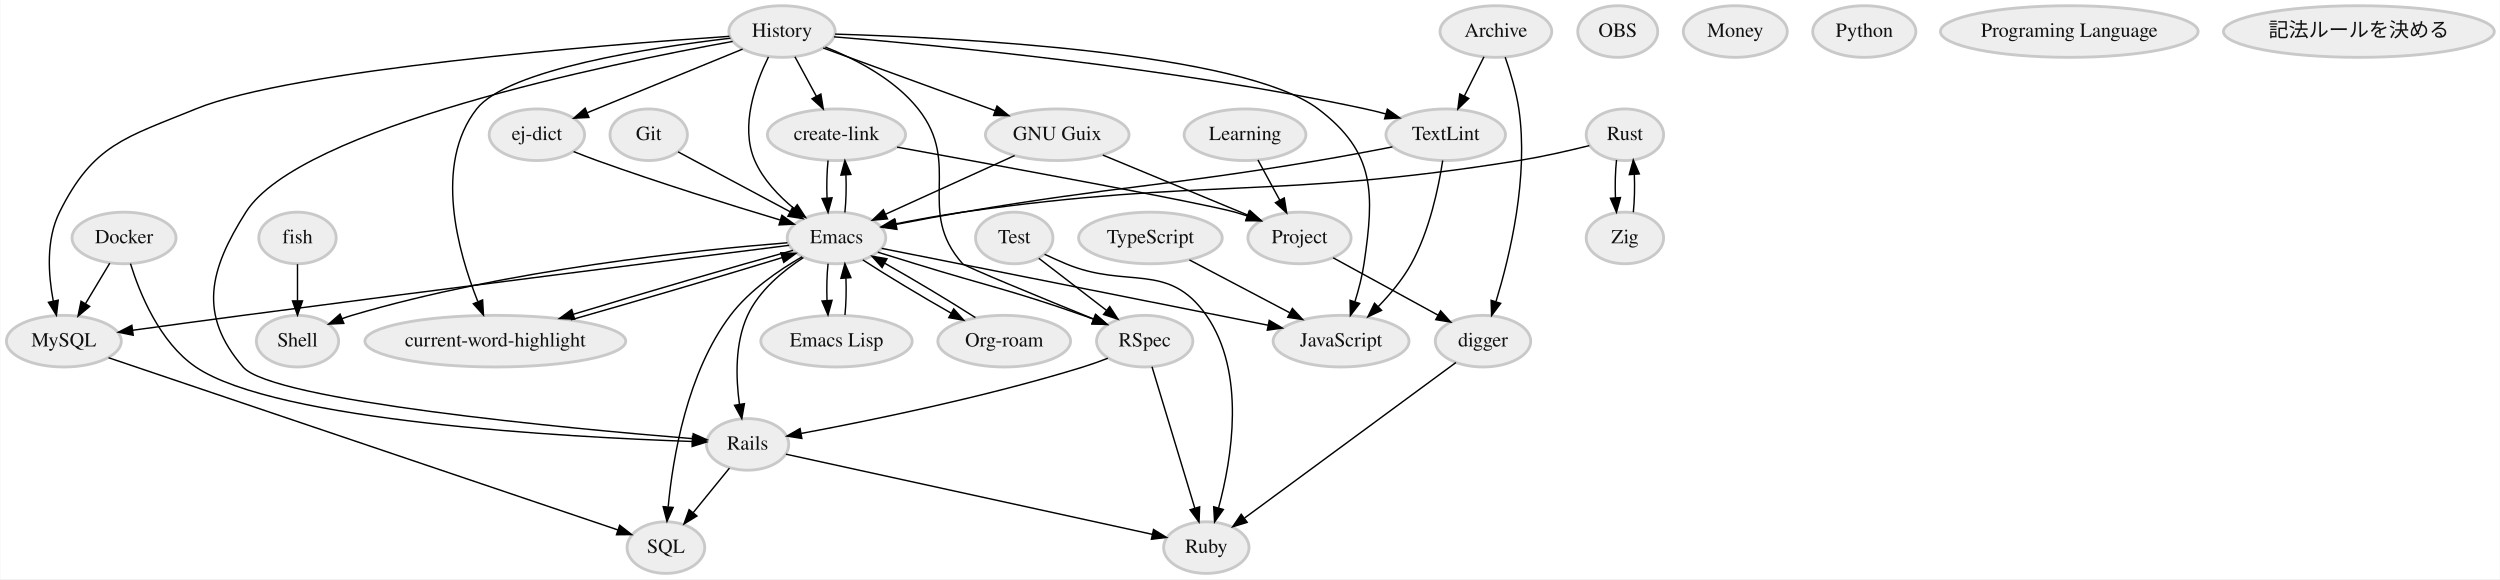
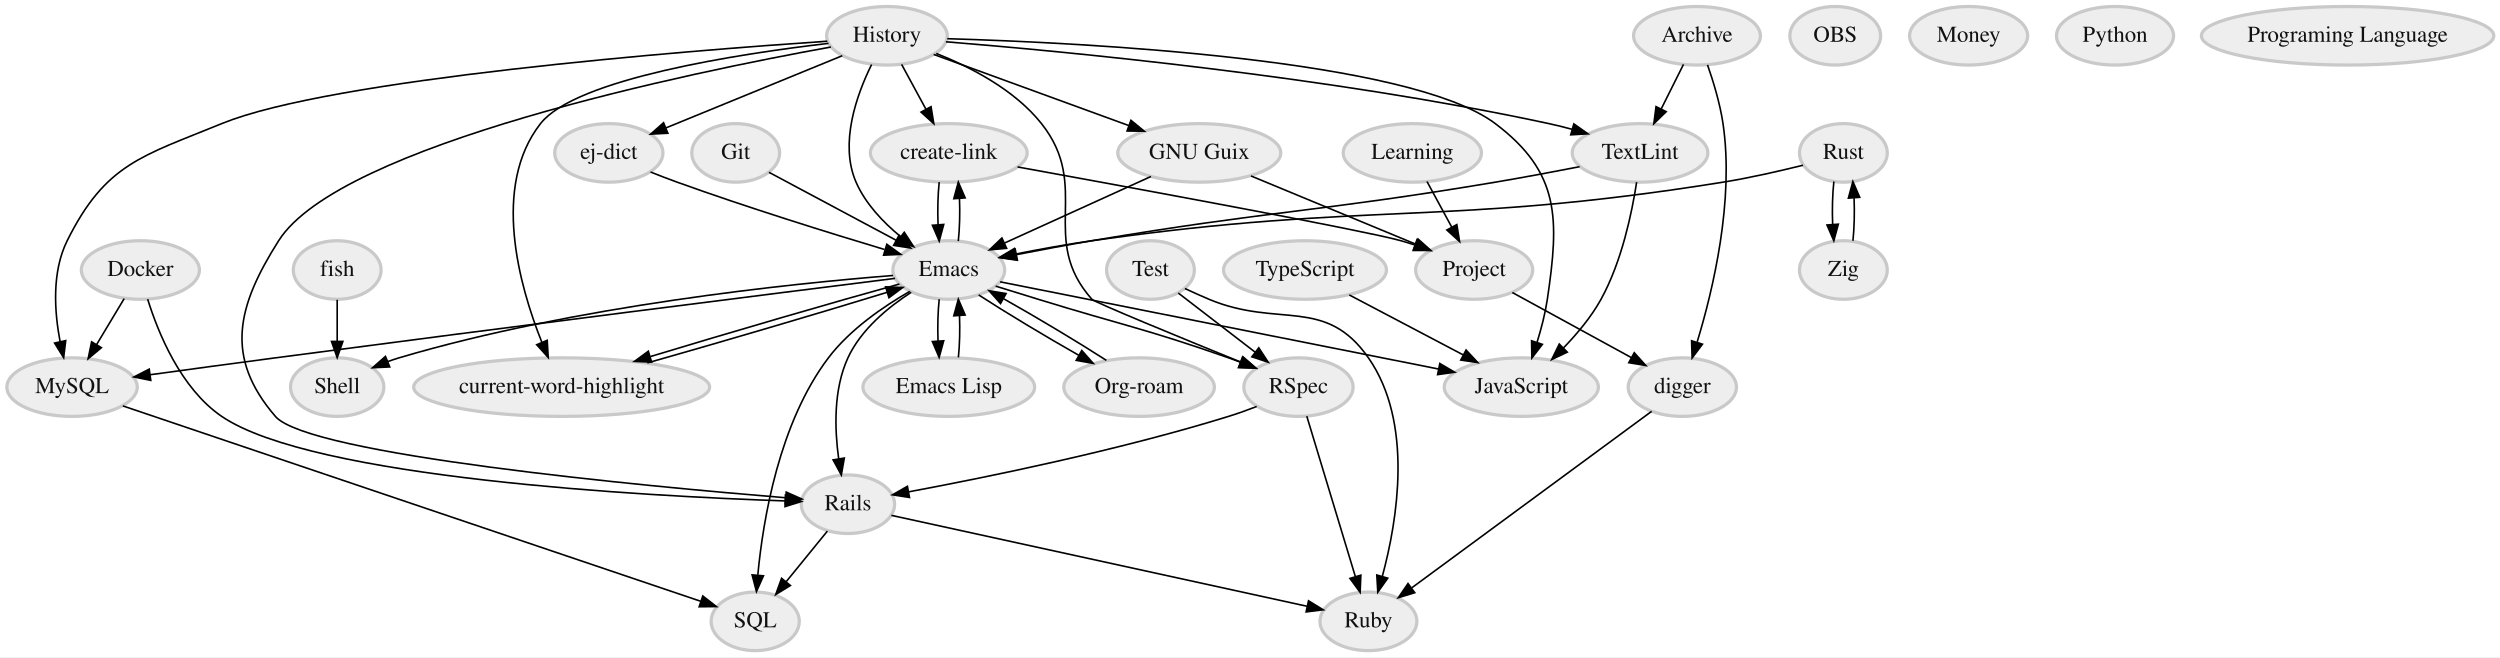
- <svg xmlns="http://www.w3.org/2000/svg" xmlns:xlink="http://www.w3.org/1999/xlink" width="1744pt" height="404pt" viewBox="0.00 0.00 1743.54 404.00">
+ <svg xmlns="http://www.w3.org/2000/svg" xmlns:xlink="http://www.w3.org/1999/xlink" width="1537pt" height="404pt" viewBox="0.00 0.00 1536.99 404.00">
  <g id="graph0" class="graph" transform="scale(1 1) rotate(0) translate(4 400)">
-     <polygon fill="white" stroke="transparent" points="-4,4 -4,-400 1739.54,-400 1739.54,4 -4,4" />
+     <polygon fill="white" stroke="transparent" points="-4,4 -4,-400 1532.99,-400 1532.99,4 -4,4" />
    <g id="node1" class="node">
      <g id="a_node1">
        <a xlink:href="org-protocol://roam-node?node=f0cefeef-6f99-4ce2-bff7-db6e508f2c84" xlink:title="create-link">
          <ellipse fill="#eeeeee" stroke="#c9c9c9" stroke-width="2" cx="579.3" cy="-306" rx="48.19" ry="18" />
          <text text-anchor="middle" x="579.3" y="-302.3" font-family="Times,serif" font-size="14.00" fill="#111111">create-link</text>
        </a>
      </g>
    </g>
    <g id="node2" class="node">
      <g id="a_node2">
        <a xlink:href="org-protocol://roam-node?node=a9fab970-2057-48ce-95ee-19964d639a38" xlink:title="Project">
          <ellipse fill="#eeeeee" stroke="#c9c9c9" stroke-width="2" cx="902.3" cy="-234" rx="36" ry="18" />
          <text text-anchor="middle" x="902.3" y="-230.3" font-family="Times,serif" font-size="14.00" fill="#111111">Project</text>
        </a>
      </g>
    </g>
    <g id="edge1" class="edge">
      <path fill="none" stroke="black" d="M621.58,-297.36C693.7,-284.25 834.92,-258.31 857.3,-252 860.08,-251.21 862.94,-250.33 865.8,-249.39" />
      <polygon fill="black" stroke="black" points="867.14,-252.63 875.42,-246.02 864.83,-246.02 867.14,-252.63" />
    </g>
    <g id="node3" class="node">
      <g id="a_node3">
        <a xlink:href="org-protocol://roam-node?node=1ad8c3d5-97ba-4905-be11-e6f2626127ad" xlink:title="Emacs">
          <ellipse fill="#eeeeee" stroke="#c9c9c9" stroke-width="2" cx="579.3" cy="-234" rx="34.39" ry="18" />
          <text text-anchor="middle" x="579.3" y="-230.3" font-family="Times,serif" font-size="14.00" fill="#111111">Emacs</text>
        </a>
      </g>
    </g>
    <g id="edge2" class="edge">
      <path fill="none" stroke="black" d="M573.42,-288.05C572.59,-280.23 572.35,-270.75 572.71,-261.98" />
      <polygon fill="black" stroke="black" points="576.21,-262.01 573.43,-251.79 569.23,-261.51 576.21,-262.01" />
    </g>
    <g id="node6" class="node">
      <g id="a_node6">
        <a xlink:href="org-protocol://roam-node?node=70f249a8-f8c8-4a7e-978c-8ff04ffd09c0" xlink:title="digger">
          <ellipse fill="#eeeeee" stroke="#c9c9c9" stroke-width="2" cx="1030.3" cy="-162" rx="33.29" ry="18" />
          <text text-anchor="middle" x="1030.3" y="-158.3" font-family="Times,serif" font-size="14.00" fill="#111111">digger</text>
        </a>
      </g>
    </g>
    <g id="edge30" class="edge">
      <path fill="none" stroke="black" d="M925.77,-220.16C946.33,-208.92 976.35,-192.5 998.95,-180.14" />
      <polygon fill="black" stroke="black" points="1000.73,-183.16 1007.83,-175.29 997.37,-177.02 1000.73,-183.16" />
    </g>
    <g id="edge43" class="edge">
      <path fill="none" stroke="black" d="M585.16,-251.79C586,-259.59 586.24,-269.07 585.89,-277.85" />
      <polygon fill="black" stroke="black" points="582.39,-277.83 585.17,-288.05 589.37,-278.33 582.39,-277.83" />
    </g>
    <g id="node4" class="node">
      <g id="a_node4">
        <a xlink:href="org-protocol://roam-node?node=8c81068f-0e51-4d6d-bd1f-392ce8cb3a21" xlink:title="current-word-highlight">
          <ellipse fill="#eeeeee" stroke="#c9c9c9" stroke-width="2" cx="341.3" cy="-162" rx="90.98" ry="18" />
          <text text-anchor="middle" x="341.3" y="-158.3" font-family="Times,serif" font-size="14.00" fill="#111111">current-word-highlight</text>
        </a>
      </g>
    </g>
    <g id="edge42" class="edge">
      <path fill="none" stroke="black" d="M548.97,-225.38C510.4,-214.76 443.38,-195.2 395.86,-180.8" />
      <polygon fill="black" stroke="black" points="396.62,-177.38 386.04,-177.82 394.59,-184.07 396.62,-177.38" />
    </g>
    <g id="node8" class="node">
      <g id="a_node8">
        <a xlink:href="org-protocol://roam-node?node=c7e81fac-9f8b-4538-9851-21d4ff3c2b08" xlink:title="Emacs Lisp">
          <ellipse fill="#eeeeee" stroke="#c9c9c9" stroke-width="2" cx="579.3" cy="-162" rx="52.79" ry="18" />
          <text text-anchor="middle" x="579.3" y="-158.3" font-family="Times,serif" font-size="14.00" fill="#111111">Emacs Lisp</text>
        </a>
      </g>
    </g>
    <g id="edge39" class="edge">
      <path fill="none" stroke="black" d="M573.42,-216.05C572.6,-208.35 572.36,-199.03 572.69,-190.36" />
      <polygon fill="black" stroke="black" points="576.19,-190.49 573.38,-180.28 569.21,-190.01 576.19,-190.49" />
    </g>
    <g id="node11" class="node">
      <g id="a_node11">
        <a xlink:href="org-protocol://roam-node?node=7dab097c-60ba-43b9-949f-c58bf3151aa8" xlink:title="MySQL">
          <ellipse fill="#eeeeee" stroke="#c9c9c9" stroke-width="2" cx="40.3" cy="-162" rx="40.09" ry="18" />
          <text text-anchor="middle" x="40.3" y="-158.3" font-family="Times,serif" font-size="14.00" fill="#111111">MySQL</text>
        </a>
      </g>
    </g>
    <g id="edge44" class="edge">
      <path fill="none" stroke="black" d="M546.28,-228.86C476.12,-220.05 307,-198.71 165.3,-180 139.86,-176.64 111.52,-172.8 88.27,-169.61" />
      <polygon fill="black" stroke="black" points="88.69,-166.14 78.31,-168.25 87.74,-173.07 88.69,-166.14" />
    </g>
    <g id="node12" class="node">
      <g id="a_node12">
        <a xlink:href="org-protocol://roam-node?node=8b69b8d4-1612-4dc5-8412-96b431fdd101" xlink:title="SQL">
          <ellipse fill="#eeeeee" stroke="#c9c9c9" stroke-width="2" cx="460.3" cy="-18" rx="27.1" ry="18" />
          <text text-anchor="middle" x="460.3" y="-14.3" font-family="Times,serif" font-size="14.00" fill="#111111">SQL</text>
        </a>
      </g>
    </g>
    <g id="edge45" class="edge">
      <path fill="none" stroke="black" d="M555.36,-220.88C539.23,-211.63 518.55,-197.51 505.3,-180 475.11,-140.12 465.17,-80.96 461.9,-46.56" />
      <polygon fill="black" stroke="black" points="465.37,-46 461.06,-36.32 458.39,-46.57 465.37,-46" />
    </g>
    <g id="node15" class="node">
      <g id="a_node15">
        <a xlink:href="org-protocol://roam-node?node=e04aa1a3-509c-45b2-ac64-53d69c961214" xlink:title="Rails">
          <ellipse fill="#eeeeee" stroke="#c9c9c9" stroke-width="2" cx="517.3" cy="-90" rx="28.7" ry="18" />
          <text text-anchor="middle" x="517.3" y="-86.3" font-family="Times,serif" font-size="14.00" fill="#111111">Rails</text>
        </a>
      </g>
    </g>
    <g id="edge46" class="edge">
      <path fill="none" stroke="black" d="M556.2,-220.31C542.1,-211.15 525.3,-197.36 517.3,-180 508.38,-160.64 509.07,-136.31 511.61,-117.98" />
      <polygon fill="black" stroke="black" points="515.08,-118.4 513.25,-107.96 508.18,-117.26 515.08,-118.4" />
    </g>
    <g id="node18" class="node">
      <g id="a_node18">
        <a xlink:href="org-protocol://roam-node?node=a6980e15-ecee-466e-9ea7-2c0210243c0d" xlink:title="JavaScript">
          <ellipse fill="#eeeeee" stroke="#c9c9c9" stroke-width="2" cx="931.3" cy="-162" rx="47.39" ry="18" />
          <text text-anchor="middle" x="931.3" y="-158.3" font-family="Times,serif" font-size="14.00" fill="#111111">JavaScript</text>
        </a>
      </g>
    </g>
    <g id="edge48" class="edge">
      <path fill="none" stroke="black" d="M610.84,-226.73C671.85,-214.6 806.45,-187.83 880.32,-173.14" />
      <polygon fill="black" stroke="black" points="881.2,-176.53 890.33,-171.15 879.83,-169.67 881.2,-176.53" />
    </g>
    <g id="node19" class="node">
      <g id="a_node19">
        <a xlink:href="org-protocol://roam-node?node=afccf86d-70b8-44c0-86a8-cdac25f7dfd3" xlink:title="RSpec">
          <ellipse fill="#eeeeee" stroke="#c9c9c9" stroke-width="2" cx="794.3" cy="-162" rx="33.6" ry="18" />
          <text text-anchor="middle" x="794.3" y="-158.3" font-family="Times,serif" font-size="14.00" fill="#111111">RSpec</text>
        </a>
      </g>
    </g>
    <g id="edge47" class="edge">
      <path fill="none" stroke="black" d="M608.12,-224.08C616.56,-221.47 625.8,-218.62 634.3,-216 686.29,-199.97 699.96,-198.02 751.3,-180 753.68,-179.16 756.13,-178.27 758.59,-177.36" />
      <polygon fill="black" stroke="black" points="759.94,-180.59 768.04,-173.76 757.45,-174.05 759.94,-180.59" />
    </g>
    <g id="node21" class="node">
      <g id="a_node21">
        <a xlink:href="org-protocol://roam-node?node=585d3b5e-989d-4363-bcc3-894402fcfcf9" xlink:title="Shell">
          <ellipse fill="#eeeeee" stroke="#c9c9c9" stroke-width="2" cx="203.3" cy="-162" rx="28.7" ry="18" />
          <text text-anchor="middle" x="203.3" y="-158.3" font-family="Times,serif" font-size="14.00" fill="#111111">Shell</text>
        </a>
      </g>
    </g>
    <g id="edge40" class="edge">
      <path fill="none" stroke="black" d="M545.06,-230.64C483.27,-225.73 349.5,-212.07 241.3,-180 239.02,-179.32 236.69,-178.54 234.38,-177.69" />
      <polygon fill="black" stroke="black" points="235.61,-174.41 225.02,-173.9 232.98,-180.9 235.61,-174.41" />
    </g>
    <g id="node26" class="node">
      <g id="a_node26">
        <a xlink:href="org-protocol://roam-node?node=815a2c31-7ddb-40ad-bae0-f84e1cfd8de1" xlink:title="Org-roam">
          <ellipse fill="#eeeeee" stroke="#c9c9c9" stroke-width="2" cx="696.3" cy="-162" rx="46.29" ry="18" />
          <text text-anchor="middle" x="696.3" y="-158.3" font-family="Times,serif" font-size="14.00" fill="#111111">Org-roam</text>
        </a>
      </g>
    </g>
    <g id="edge41" class="edge">
      <path fill="none" stroke="black" d="M597.68,-218.67C614.22,-207.93 638.76,-193.16 659.28,-181.53" />
      <polygon fill="black" stroke="black" points="661.07,-184.54 668.09,-176.6 657.65,-178.43 661.07,-184.54" />
    </g>
    <g id="edge3" class="edge">
      <path fill="none" stroke="black" d="M393.96,-176.87C438.65,-189.51 501.55,-208.03 541.43,-220.29" />
      <polygon fill="black" stroke="black" points="540.46,-223.65 551.05,-223.27 542.53,-216.97 540.46,-223.65" />
    </g>
    <g id="node5" class="node">
      <g id="a_node5">
        <a xlink:href="org-protocol://roam-node?node=d694ecaa-6a8b-4669-a95c-f76de6dcbd2c" xlink:title="GNU Guix">
          <ellipse fill="#eeeeee" stroke="#c9c9c9" stroke-width="2" cx="733.3" cy="-306" rx="50.09" ry="18" />
          <text text-anchor="middle" x="733.3" y="-302.3" font-family="Times,serif" font-size="14.00" fill="#111111">GNU Guix</text>
        </a>
      </g>
    </g>
    <g id="edge4" class="edge">
      <path fill="none" stroke="black" d="M765.08,-291.83C793.9,-279.9 836.34,-262.32 866.37,-249.88" />
      <polygon fill="black" stroke="black" points="867.76,-253.1 875.65,-246.03 865.08,-246.63 867.76,-253.1" />
    </g>
    <g id="edge5" class="edge">
      <path fill="none" stroke="black" d="M703.6,-291.5C677.92,-279.83 640.76,-262.94 613.76,-250.67" />
      <polygon fill="black" stroke="black" points="614.87,-247.33 604.32,-246.37 611.97,-253.7 614.87,-247.33" />
    </g>
    <g id="node7" class="node">
      <g id="a_node7">
        <a xlink:href="org-protocol://roam-node?node=cfd092c4-1bb2-43d3-88b1-9f647809e546" xlink:title="Ruby">
          <ellipse fill="#eeeeee" stroke="#c9c9c9" stroke-width="2" cx="837.3" cy="-18" rx="29.8" ry="18" />
          <text text-anchor="middle" x="837.3" y="-14.3" font-family="Times,serif" font-size="14.00" fill="#111111">Ruby</text>
        </a>
      </g>
    </g>
    <g id="edge6" class="edge">
      <path fill="none" stroke="black" d="M1011.44,-147.13C976.96,-121.76 903.66,-67.83 864.04,-38.68" />
      <polygon fill="black" stroke="black" points="865.79,-35.62 855.66,-32.51 861.64,-41.26 865.79,-35.62" />
    </g>
    <g id="edge7" class="edge">
      <path fill="none" stroke="black" d="M585.21,-180.28C586.01,-188.03 586.24,-197.36 585.89,-206.01" />
      <polygon fill="black" stroke="black" points="582.39,-205.83 585.17,-216.05 589.37,-206.33 582.39,-205.83" />
    </g>
    <g id="node9" class="node">
      <g id="a_node9">
        <a xlink:href="org-protocol://roam-node?node=02b46258-7650-4a02-9f0e-c422555b29d0" xlink:title="Archive">
          <ellipse fill="#eeeeee" stroke="#c9c9c9" stroke-width="2" cx="1039.3" cy="-378" rx="38.99" ry="18" />
          <text text-anchor="middle" x="1039.3" y="-374.3" font-family="Times,serif" font-size="14.00" fill="#111111">Archive</text>
        </a>
      </g>
    </g>
    <g id="edge9" class="edge">
      <path fill="none" stroke="black" d="M1045.78,-360.1C1049.37,-349.84 1053.47,-336.36 1055.3,-324 1062.28,-276.74 1049.16,-221.75 1039.43,-189.81" />
      <polygon fill="black" stroke="black" points="1042.65,-188.39 1036.3,-179.91 1035.98,-190.5 1042.65,-188.39" />
    </g>
    <g id="node10" class="node">
      <g id="a_node10">
        <a xlink:href="org-protocol://roam-node?node=d3394774-aba5-4167-bd18-f194eb2bd9ed" xlink:title="TextLint">
          <ellipse fill="#eeeeee" stroke="#c9c9c9" stroke-width="2" cx="1004.3" cy="-306" rx="41.69" ry="18" />
          <text text-anchor="middle" x="1004.3" y="-302.3" font-family="Times,serif" font-size="14.00" fill="#111111">TextLint</text>
        </a>
      </g>
    </g>
    <g id="edge8" class="edge">
      <path fill="none" stroke="black" d="M1031,-360.41C1026.92,-352.25 1021.91,-342.22 1017.33,-333.07" />
      <polygon fill="black" stroke="black" points="1020.38,-331.34 1012.77,-323.96 1014.12,-334.47 1020.38,-331.34" />
    </g>
    <g id="edge32" class="edge">
      <path fill="none" stroke="black" d="M967.12,-297.52C951.19,-294.41 932.36,-290.87 915.3,-288 805.46,-269.55 777.12,-270.57 667.3,-252 652.23,-249.45 635.78,-246.36 621.22,-243.51" />
      <polygon fill="black" stroke="black" points="621.49,-240 611,-241.5 620.14,-246.87 621.49,-240" />
    </g>
    <g id="edge31" class="edge">
      <path fill="none" stroke="black" d="M1002.2,-288.02C999.35,-269.4 993.07,-239.11 980.3,-216 974.3,-205.14 965.61,-194.76 957.21,-186.1" />
      <polygon fill="black" stroke="black" points="959.56,-183.5 949.98,-178.97 954.64,-188.48 959.56,-183.5" />
    </g>
    <g id="edge10" class="edge">
      <path fill="none" stroke="black" d="M71.52,-150.44C148.64,-124.37 347.6,-57.1 426.93,-30.28" />
      <polygon fill="black" stroke="black" points="428.08,-33.59 436.43,-27.07 425.83,-26.96 428.08,-33.59" />
    </g>
    <g id="node13" class="node">
      <g id="a_node13">
        <a xlink:href="org-protocol://roam-node?node=4bfa17d7-18db-47d5-9f3c-5f3bb3c3231f" xlink:title="ej-dict">
          <ellipse fill="#eeeeee" stroke="#c9c9c9" stroke-width="2" cx="370.3" cy="-306" rx="33.29" ry="18" />
          <text text-anchor="middle" x="370.3" y="-302.3" font-family="Times,serif" font-size="14.00" fill="#111111">ej-dict</text>
        </a>
      </g>
    </g>
    <g id="edge11" class="edge">
      <path fill="none" stroke="black" d="M395.94,-294.25C401.31,-292.11 406.97,-289.92 412.3,-288 455.48,-272.44 505.77,-256.81 539.79,-246.6" />
      <polygon fill="black" stroke="black" points="541.22,-249.82 549.8,-243.61 539.22,-243.11 541.22,-249.82" />
    </g>
    <g id="node14" class="node">
      <g id="a_node14">
        <a xlink:href="org-protocol://roam-node?node=a23ceb84-e89a-4905-b931-1944a0b828b7" xlink:title="Learning">
          <ellipse fill="#eeeeee" stroke="#c9c9c9" stroke-width="2" cx="864.3" cy="-306" rx="42.49" ry="18" />
          <text text-anchor="middle" x="864.3" y="-302.3" font-family="Times,serif" font-size="14.00" fill="#111111">Learning</text>
        </a>
      </g>
    </g>
    <g id="edge12" class="edge">
      <path fill="none" stroke="black" d="M873.3,-288.41C877.85,-280.04 883.45,-269.71 888.52,-260.37" />
      <polygon fill="black" stroke="black" points="891.66,-261.93 893.36,-251.47 885.51,-258.59 891.66,-261.93" />
    </g>
    <g id="edge13" class="edge">
      <path fill="none" stroke="black" d="M544.03,-83.15C600.92,-70.71 734.12,-41.57 799.6,-27.25" />
      <polygon fill="black" stroke="black" points="800.48,-30.64 809.51,-25.08 798.99,-23.8 800.48,-30.64" />
    </g>
    <g id="edge14" class="edge">
      <path fill="none" stroke="black" d="M504.65,-73.46C497.19,-64.31 487.62,-52.55 479.28,-42.31" />
      <polygon fill="black" stroke="black" points="481.94,-40.04 472.91,-34.49 476.51,-44.46 481.94,-40.04" />
    </g>
    <g id="node16" class="node">
      <g id="a_node16">
        <a xlink:href="org-protocol://roam-node?node=1658782a-d331-464b-9fd7-1f8233b8b7f8" xlink:title="Docker">
          <ellipse fill="#eeeeee" stroke="#c9c9c9" stroke-width="2" cx="82.3" cy="-234" rx="36.29" ry="18" />
          <text text-anchor="middle" x="82.3" y="-230.3" font-family="Times,serif" font-size="14.00" fill="#111111">Docker</text>
        </a>
      </g>
    </g>
    <g id="edge16" class="edge">
      <path fill="none" stroke="black" d="M72.34,-216.41C67.27,-207.95 60.99,-197.49 55.34,-188.08" />
      <polygon fill="black" stroke="black" points="58.32,-186.24 50.18,-179.47 52.32,-189.85 58.32,-186.24" />
    </g>
    <g id="edge15" class="edge">
      <path fill="none" stroke="black" d="M86.78,-216.08C93.19,-195.44 107.1,-161.16 132.3,-144 188.17,-105.95 392.48,-94.99 478.6,-92.03" />
      <polygon fill="black" stroke="black" points="478.86,-95.52 488.74,-91.7 478.63,-88.53 478.86,-95.52" />
    </g>
    <g id="node17" class="node">
      <g id="a_node17">
        <a xlink:href="org-protocol://roam-node?node=a0f58a2a-e92d-496e-9c81-dc5401ab314f" xlink:title="History">
          <ellipse fill="#eeeeee" stroke="#c9c9c9" stroke-width="2" cx="541.3" cy="-378" rx="37.09" ry="18" />
          <text text-anchor="middle" x="541.3" y="-374.3" font-family="Times,serif" font-size="14.00" fill="#111111">History</text>
        </a>
      </g>
    </g>
    <g id="edge19" class="edge">
      <path fill="none" stroke="black" d="M550.3,-360.41C554.78,-352.16 560.29,-342.01 565.3,-332.78" />
      <polygon fill="black" stroke="black" points="568.4,-334.41 570.09,-323.96 562.24,-331.07 568.4,-334.41" />
    </g>
    <g id="edge17" class="edge">
      <path fill="none" stroke="black" d="M531.85,-360.32C522.79,-341.96 511.88,-311.9 522.3,-288 528.06,-274.77 538.93,-263.36 549.65,-254.55" />
      <polygon fill="black" stroke="black" points="551.94,-257.2 557.73,-248.33 547.67,-251.65 551.94,-257.2" />
    </g>
    <g id="edge18" class="edge">
      <path fill="none" stroke="black" d="M505.35,-373.34C450.48,-366.92 349.89,-351.62 328.3,-324 298.12,-285.39 315.2,-224.47 329.08,-189.69" />
      <polygon fill="black" stroke="black" points="332.42,-190.78 333.05,-180.2 325.96,-188.08 332.42,-190.78" />
    </g>
    <g id="edge21" class="edge">
      <path fill="none" stroke="black" d="M570.04,-366.52C601.83,-354.93 653.38,-336.14 690.05,-322.77" />
      <polygon fill="black" stroke="black" points="691.3,-326.04 699.5,-319.32 688.9,-319.46 691.3,-326.04" />
    </g>
    <g id="edge20" class="edge">
      <path fill="none" stroke="black" d="M577.57,-374.3C649.11,-368.53 813.16,-353.1 948.3,-324 952.96,-323 957.79,-321.79 962.57,-320.49" />
      <polygon fill="black" stroke="black" points="963.6,-323.83 972.26,-317.72 961.68,-317.1 963.6,-323.83" />
    </g>
    <g id="edge25" class="edge">
      <path fill="none" stroke="black" d="M504.61,-374.67C417.32,-368.73 199.55,-351.54 132.3,-324 83.27,-303.92 60.87,-299.44 37.3,-252 27.76,-232.81 29.43,-208.32 32.96,-189.89" />
      <polygon fill="black" stroke="black" points="36.39,-190.6 35.13,-180.08 29.56,-189.09 36.39,-190.6" />
    </g>
    <g id="edge22" class="edge">
      <path fill="none" stroke="black" d="M513.82,-365.75C484.39,-353.71 437.59,-334.55 405.48,-321.4" />
      <polygon fill="black" stroke="black" points="406.6,-318.08 396.02,-317.53 403.95,-324.56 406.6,-318.08" />
    </g>
    <g id="edge23" class="edge">
      <path fill="none" stroke="black" d="M506.84,-371.1C421.56,-355.67 204.8,-311.21 167.3,-252 141.61,-211.44 133.98,-180.39 165.3,-144 185.61,-120.4 392.14,-101.11 479.06,-93.97" />
      <polygon fill="black" stroke="black" points="479.37,-97.46 489.05,-93.16 478.8,-90.48 479.37,-97.46" />
    </g>
    <g id="edge24" class="edge">
      <path fill="none" stroke="black" d="M578.38,-376.21C662.13,-373.74 862.7,-363.71 915.3,-324 955.25,-293.84 954.61,-265.53 947.3,-216 946,-207.21 943.55,-197.86 940.96,-189.5" />
      <polygon fill="black" stroke="black" points="944.24,-188.29 937.78,-179.9 937.6,-190.49 944.24,-188.29" />
    </g>
    <g id="edge26" class="edge">
      <path fill="none" stroke="black" d="M571.56,-367.15C592.61,-358.82 619.74,-344.86 636.3,-324 667.34,-284.88 634.09,-253.3 667.3,-216 668.94,-214.15 721.66,-192.49 758.65,-177.44" />
      <polygon fill="black" stroke="black" points="760.19,-180.59 768.14,-173.59 757.56,-174.11 760.19,-180.59" />
    </g>
    <g id="edge27" class="edge">
      <path fill="none" stroke="black" d="M799.4,-144.15C806.77,-119.81 820.47,-74.57 829.22,-45.67" />
      <polygon fill="black" stroke="black" points="832.65,-46.41 832.2,-35.82 825.95,-44.38 832.65,-46.41" />
    </g>
    <g id="edge28" class="edge">
      <path fill="none" stroke="black" d="M768.6,-150.1C762.96,-147.91 756.97,-145.75 751.3,-144 683.03,-122.91 601.19,-106.29 554.62,-97.62" />
      <polygon fill="black" stroke="black" points="555.15,-94.15 544.68,-95.79 553.88,-101.04 555.15,-94.15" />
    </g>
    <g id="node20" class="node">
      <g id="a_node20">
        <a xlink:href="org-protocol://roam-node?node=847c8c7a-d53c-464c-9172-f5826be47454" xlink:title="fish">
          <ellipse fill="#eeeeee" stroke="#c9c9c9" stroke-width="2" cx="203.3" cy="-234" rx="27" ry="18" />
          <text text-anchor="middle" x="203.3" y="-230.3" font-family="Times,serif" font-size="14.00" fill="#111111">fish</text>
        </a>
      </g>
    </g>
    <g id="edge29" class="edge">
      <path fill="none" stroke="black" d="M203.3,-215.7C203.3,-207.98 203.3,-198.71 203.3,-190.11" />
      <polygon fill="black" stroke="black" points="206.8,-190.1 203.3,-180.1 199.8,-190.1 206.8,-190.1" />
    </g>
    <g id="node22" class="node">
      <g id="a_node22">
        <a xlink:href="org-protocol://roam-node?node=ad1527ee-63b3-4a9b-a553-10899f57c234" xlink:title="TypeScript">
          <ellipse fill="#eeeeee" stroke="#c9c9c9" stroke-width="2" cx="798.3" cy="-234" rx="50.09" ry="18" />
          <text text-anchor="middle" x="798.3" y="-230.3" font-family="Times,serif" font-size="14.00" fill="#111111">TypeScript</text>
        </a>
      </g>
    </g>
    <g id="edge33" class="edge">
      <path fill="none" stroke="black" d="M825.53,-218.67C845.75,-208.03 873.5,-193.42 895.51,-181.83" />
      <polygon fill="black" stroke="black" points="897.33,-184.83 904.55,-177.08 894.07,-178.64 897.33,-184.83" />
    </g>
    <g id="node23" class="node">
      <g id="a_node23">
        <a xlink:href="org-protocol://roam-node?node=120300fc-27c2-428e-9fbc-49e14172f6df" xlink:title="Test">
          <ellipse fill="#eeeeee" stroke="#c9c9c9" stroke-width="2" cx="703.3" cy="-234" rx="27" ry="18" />
          <text text-anchor="middle" x="703.3" y="-230.3" font-family="Times,serif" font-size="14.00" fill="#111111">Test</text>
        </a>
      </g>
    </g>
    <g id="edge34" class="edge">
      <path fill="none" stroke="black" d="M724.48,-222.61C729.31,-220.35 734.45,-218.03 739.3,-216 782.1,-198.08 810.74,-218.05 837.3,-180 865.13,-140.12 855.13,-80.07 845.86,-45.7" />
      <polygon fill="black" stroke="black" points="849.18,-44.55 843.06,-35.9 842.45,-46.48 849.18,-44.55" />
    </g>
    <g id="edge35" class="edge">
      <path fill="none" stroke="black" d="M720.41,-219.83C733.71,-209.61 752.38,-195.24 767.63,-183.51" />
      <polygon fill="black" stroke="black" points="769.9,-186.18 775.69,-177.31 765.63,-180.63 769.9,-186.18" />
    </g>
    <g id="node24" class="node">
      <g id="a_node24">
        <a xlink:href="org-protocol://roam-node?node=4270d99a-d2b5-429e-b33c-c2e097b20730" xlink:title="Zig">
          <ellipse fill="#eeeeee" stroke="#c9c9c9" stroke-width="2" cx="1129.3" cy="-234" rx="27" ry="18" />
          <text text-anchor="middle" x="1129.3" y="-230.3" font-family="Times,serif" font-size="14.00" fill="#111111">Zig</text>
        </a>
      </g>
    </g>
    <g id="node25" class="node">
      <g id="a_node25">
        <a xlink:href="org-protocol://roam-node?node=ddc21510-6693-4c1e-9070-db0dd2a8160b" xlink:title="Rust">
          <ellipse fill="#eeeeee" stroke="#c9c9c9" stroke-width="2" cx="1129.3" cy="-306" rx="27" ry="18" />
          <text text-anchor="middle" x="1129.3" y="-302.3" font-family="Times,serif" font-size="14.00" fill="#111111">Rust</text>
        </a>
      </g>
    </g>
    <g id="edge36" class="edge">
      <path fill="none" stroke="black" d="M1135.18,-251.96C1136.01,-259.83 1136.24,-269.37 1135.88,-278.19" />
      <polygon fill="black" stroke="black" points="1132.37,-278.18 1135.14,-288.41 1139.35,-278.69 1132.37,-278.18" />
    </g>
    <g id="edge38" class="edge">
      <path fill="none" stroke="black" d="M1104.45,-298.42C1090.17,-294.86 1071.83,-290.65 1055.3,-288 884.3,-260.55 838.75,-276.45 667.3,-252 651.9,-249.8 635.12,-246.73 620.37,-243.8" />
      <polygon fill="black" stroke="black" points="621.03,-240.36 610.53,-241.81 619.64,-247.23 621.03,-240.36" />
    </g>
    <g id="edge37" class="edge">
      <path fill="none" stroke="black" d="M1123.46,-288.41C1122.59,-280.51 1122.34,-270.85 1122.71,-261.94" />
      <polygon fill="black" stroke="black" points="1126.2,-262.18 1123.42,-251.96 1119.22,-261.68 1126.2,-262.18" />
    </g>
-     <g id="edge49" class="edge">
+     <g id="edge50" class="edge">
      <path fill="none" stroke="black" d="M676.2,-178.44C658.8,-189.65 633.53,-204.8 613.08,-216.29" />
      <polygon fill="black" stroke="black" points="611.12,-213.37 604.07,-221.28 614.51,-219.5 611.12,-213.37" />
    </g>
    <g id="node27" class="node">
      <g id="a_node27">
        <a xlink:href="org-protocol://roam-node?node=90c6b715-9324-46ce-a354-63d09403b066" xlink:title="Git">
          <ellipse fill="#eeeeee" stroke="#c9c9c9" stroke-width="2" cx="448.3" cy="-306" rx="27" ry="18" />
          <text text-anchor="middle" x="448.3" y="-302.3" font-family="Times,serif" font-size="14.00" fill="#111111">Git</text>
        </a>
      </g>
    </g>
-     <g id="edge50" class="edge">
+     <g id="edge49" class="edge">
      <path fill="none" stroke="black" d="M468.77,-294.06C489.69,-282.88 522.51,-265.34 546.96,-252.28" />
      <polygon fill="black" stroke="black" points="548.71,-255.31 555.88,-247.51 545.41,-249.14 548.71,-255.31" />
    </g>
    <g id="node28" class="node">
      <g id="a_node28">
        <a xlink:href="org-protocol://roam-node?node=d29202e8-f21c-41e0-9ddf-bad77a01de6a" xlink:title="OBS">
          <ellipse fill="#eeeeee" stroke="#c9c9c9" stroke-width="2" cx="1124.3" cy="-378" rx="27.9" ry="18" />
          <text text-anchor="middle" x="1124.3" y="-374.3" font-family="Times,serif" font-size="14.00" fill="#111111">OBS</text>
        </a>
      </g>
    </g>
    <g id="node29" class="node">
      <g id="a_node29">
        <a xlink:href="org-protocol://roam-node?node=b4f27aef-22ec-45c0-be50-810f3a0cf9bc" xlink:title="Money">
          <ellipse fill="#eeeeee" stroke="#c9c9c9" stroke-width="2" cx="1206.3" cy="-378" rx="36.29" ry="18" />
          <text text-anchor="middle" x="1206.3" y="-374.3" font-family="Times,serif" font-size="14.00" fill="#111111">Money</text>
        </a>
      </g>
    </g>
    <g id="node30" class="node">
      <g id="a_node30">
        <a xlink:href="org-protocol://roam-node?node=a6c9c9ad-d9b1-4e13-8992-75d8590e464c" xlink:title="Python">
          <ellipse fill="#eeeeee" stroke="#c9c9c9" stroke-width="2" cx="1296.3" cy="-378" rx="36" ry="18" />
          <text text-anchor="middle" x="1296.3" y="-374.3" font-family="Times,serif" font-size="14.00" fill="#111111">Python</text>
        </a>
      </g>
    </g>
    <g id="node31" class="node">
      <g id="a_node31">
        <a xlink:href="org-protocol://roam-node?node=868ac56a-2d42-48d7-ab7f-7047c85a8f39" xlink:title="Programing Language">
          <ellipse fill="#eeeeee" stroke="#c9c9c9" stroke-width="2" cx="1439.3" cy="-378" rx="89.88" ry="18" />
          <text text-anchor="middle" x="1439.3" y="-374.3" font-family="Times,serif" font-size="14.00" fill="#111111">Programing Language</text>
        </a>
      </g>
    </g>
-     <g id="node32" class="node">
-       <g id="a_node32">
-         <a xlink:href="org-protocol://roam-node?node=c8b7ab34-e37d-4dc6-bbc8-cc2e89d12598" xlink:title="記法ルールを決める">
-           <ellipse fill="#eeeeee" stroke="#c9c9c9" stroke-width="2" cx="1641.3" cy="-378" rx="94.48" ry="18" />
-           <text text-anchor="middle" x="1641.3" y="-374.3" font-family="Times,serif" font-size="14.00" fill="#111111">記法ルールを決める</text>
-         </a>
-       </g>
-     </g>
  </g>
</svg>
